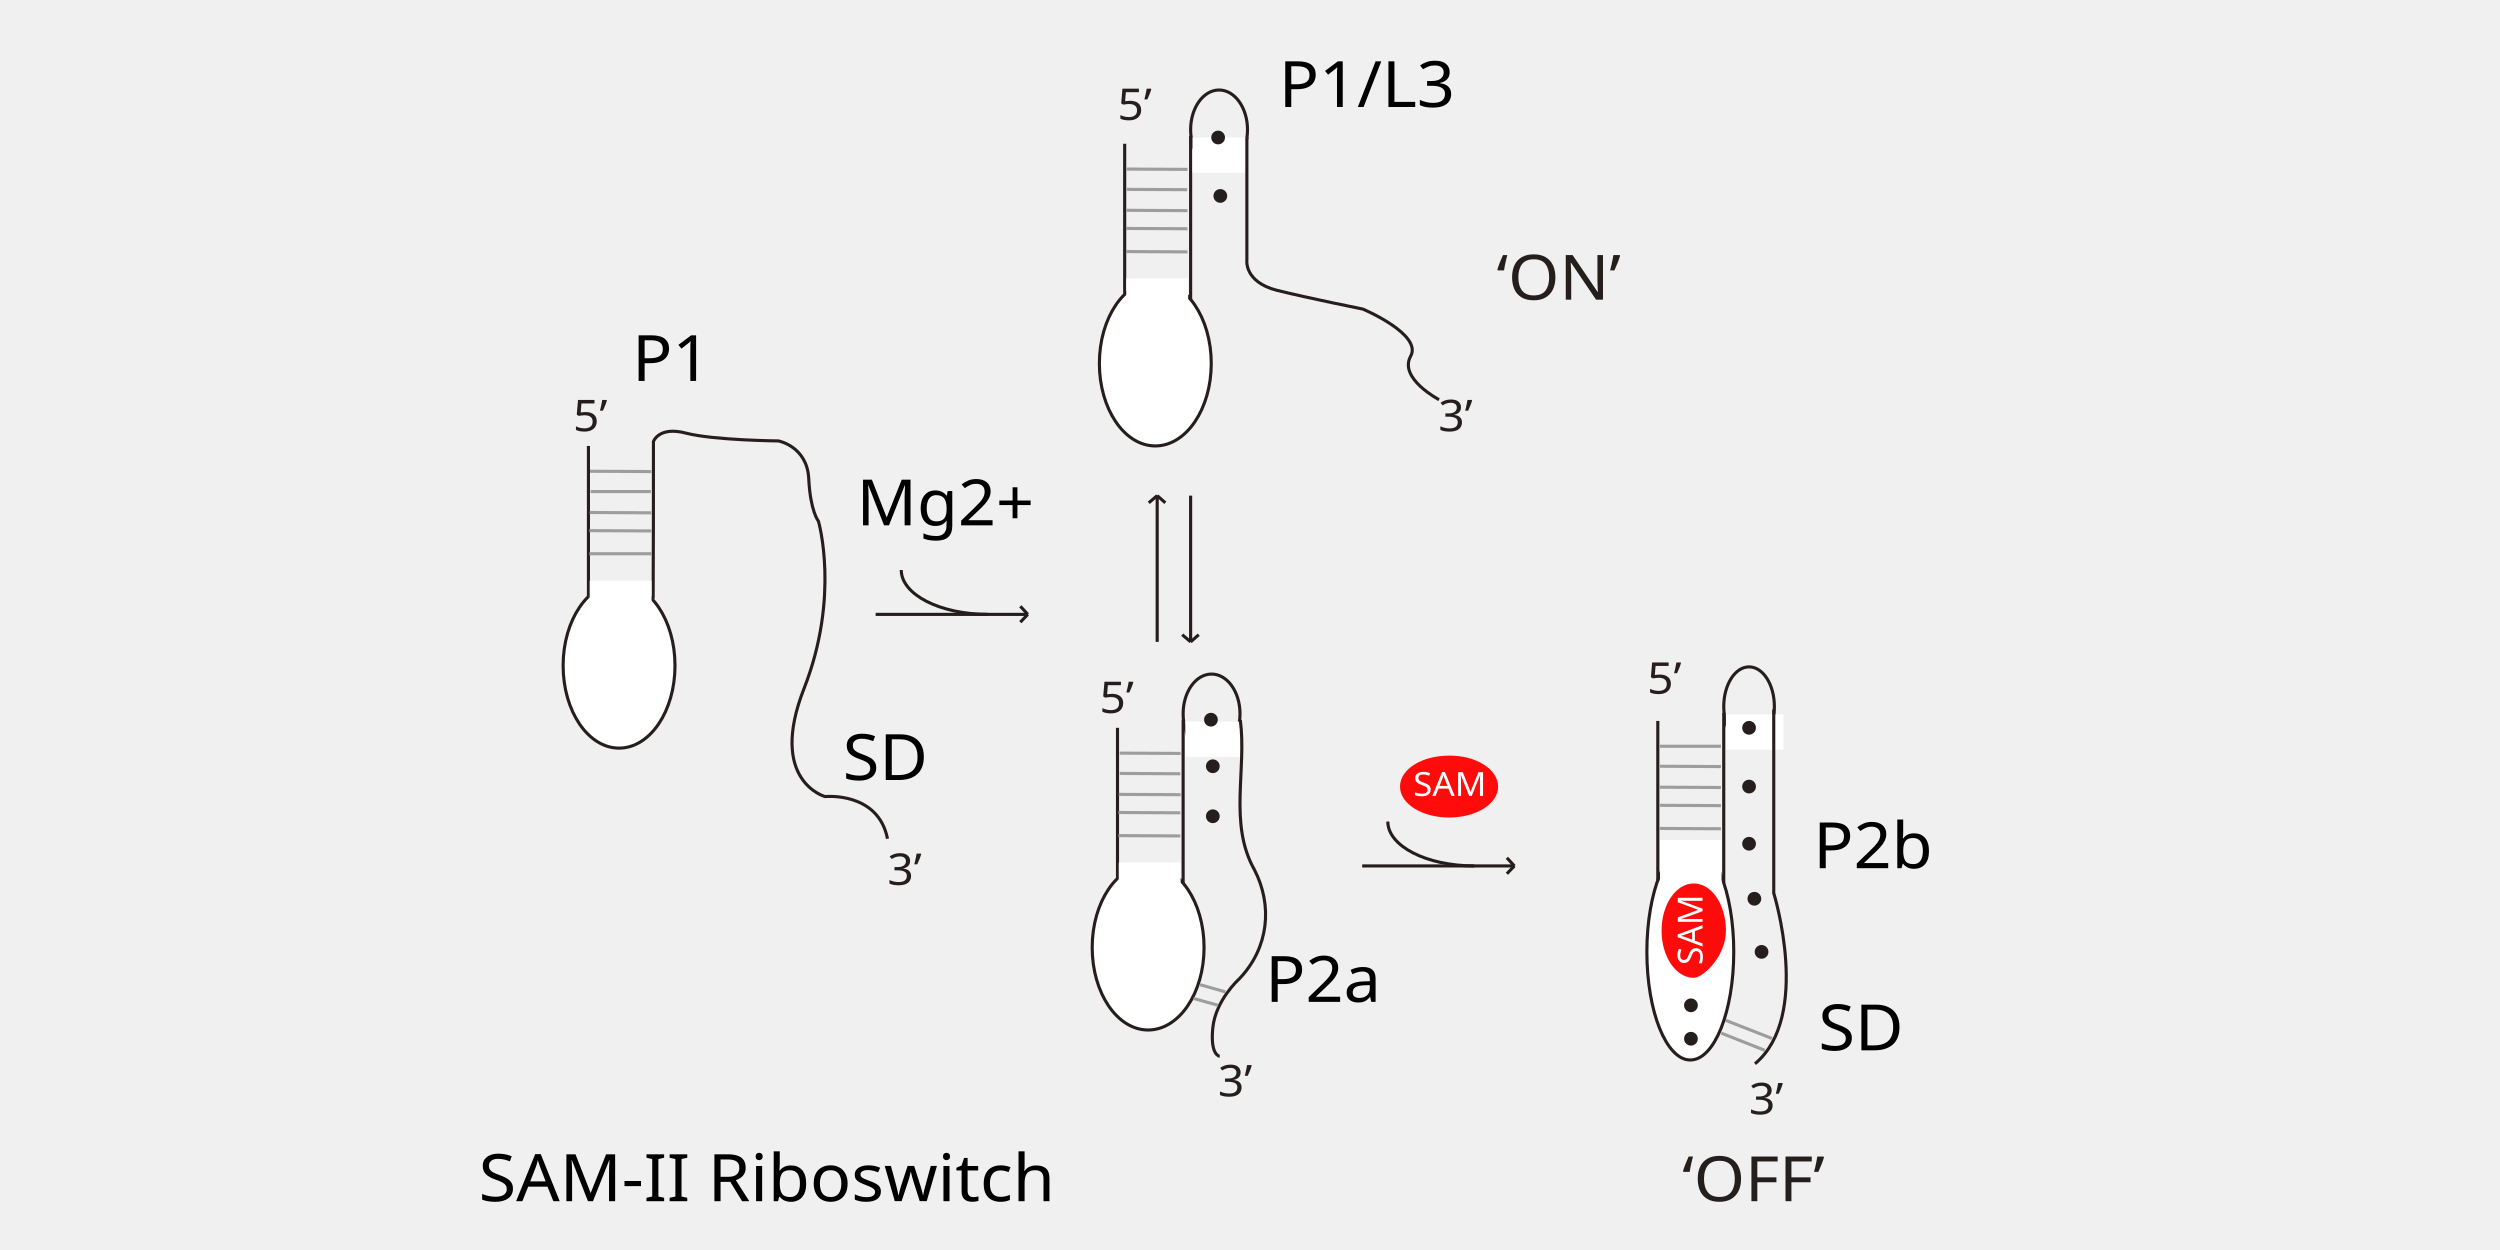
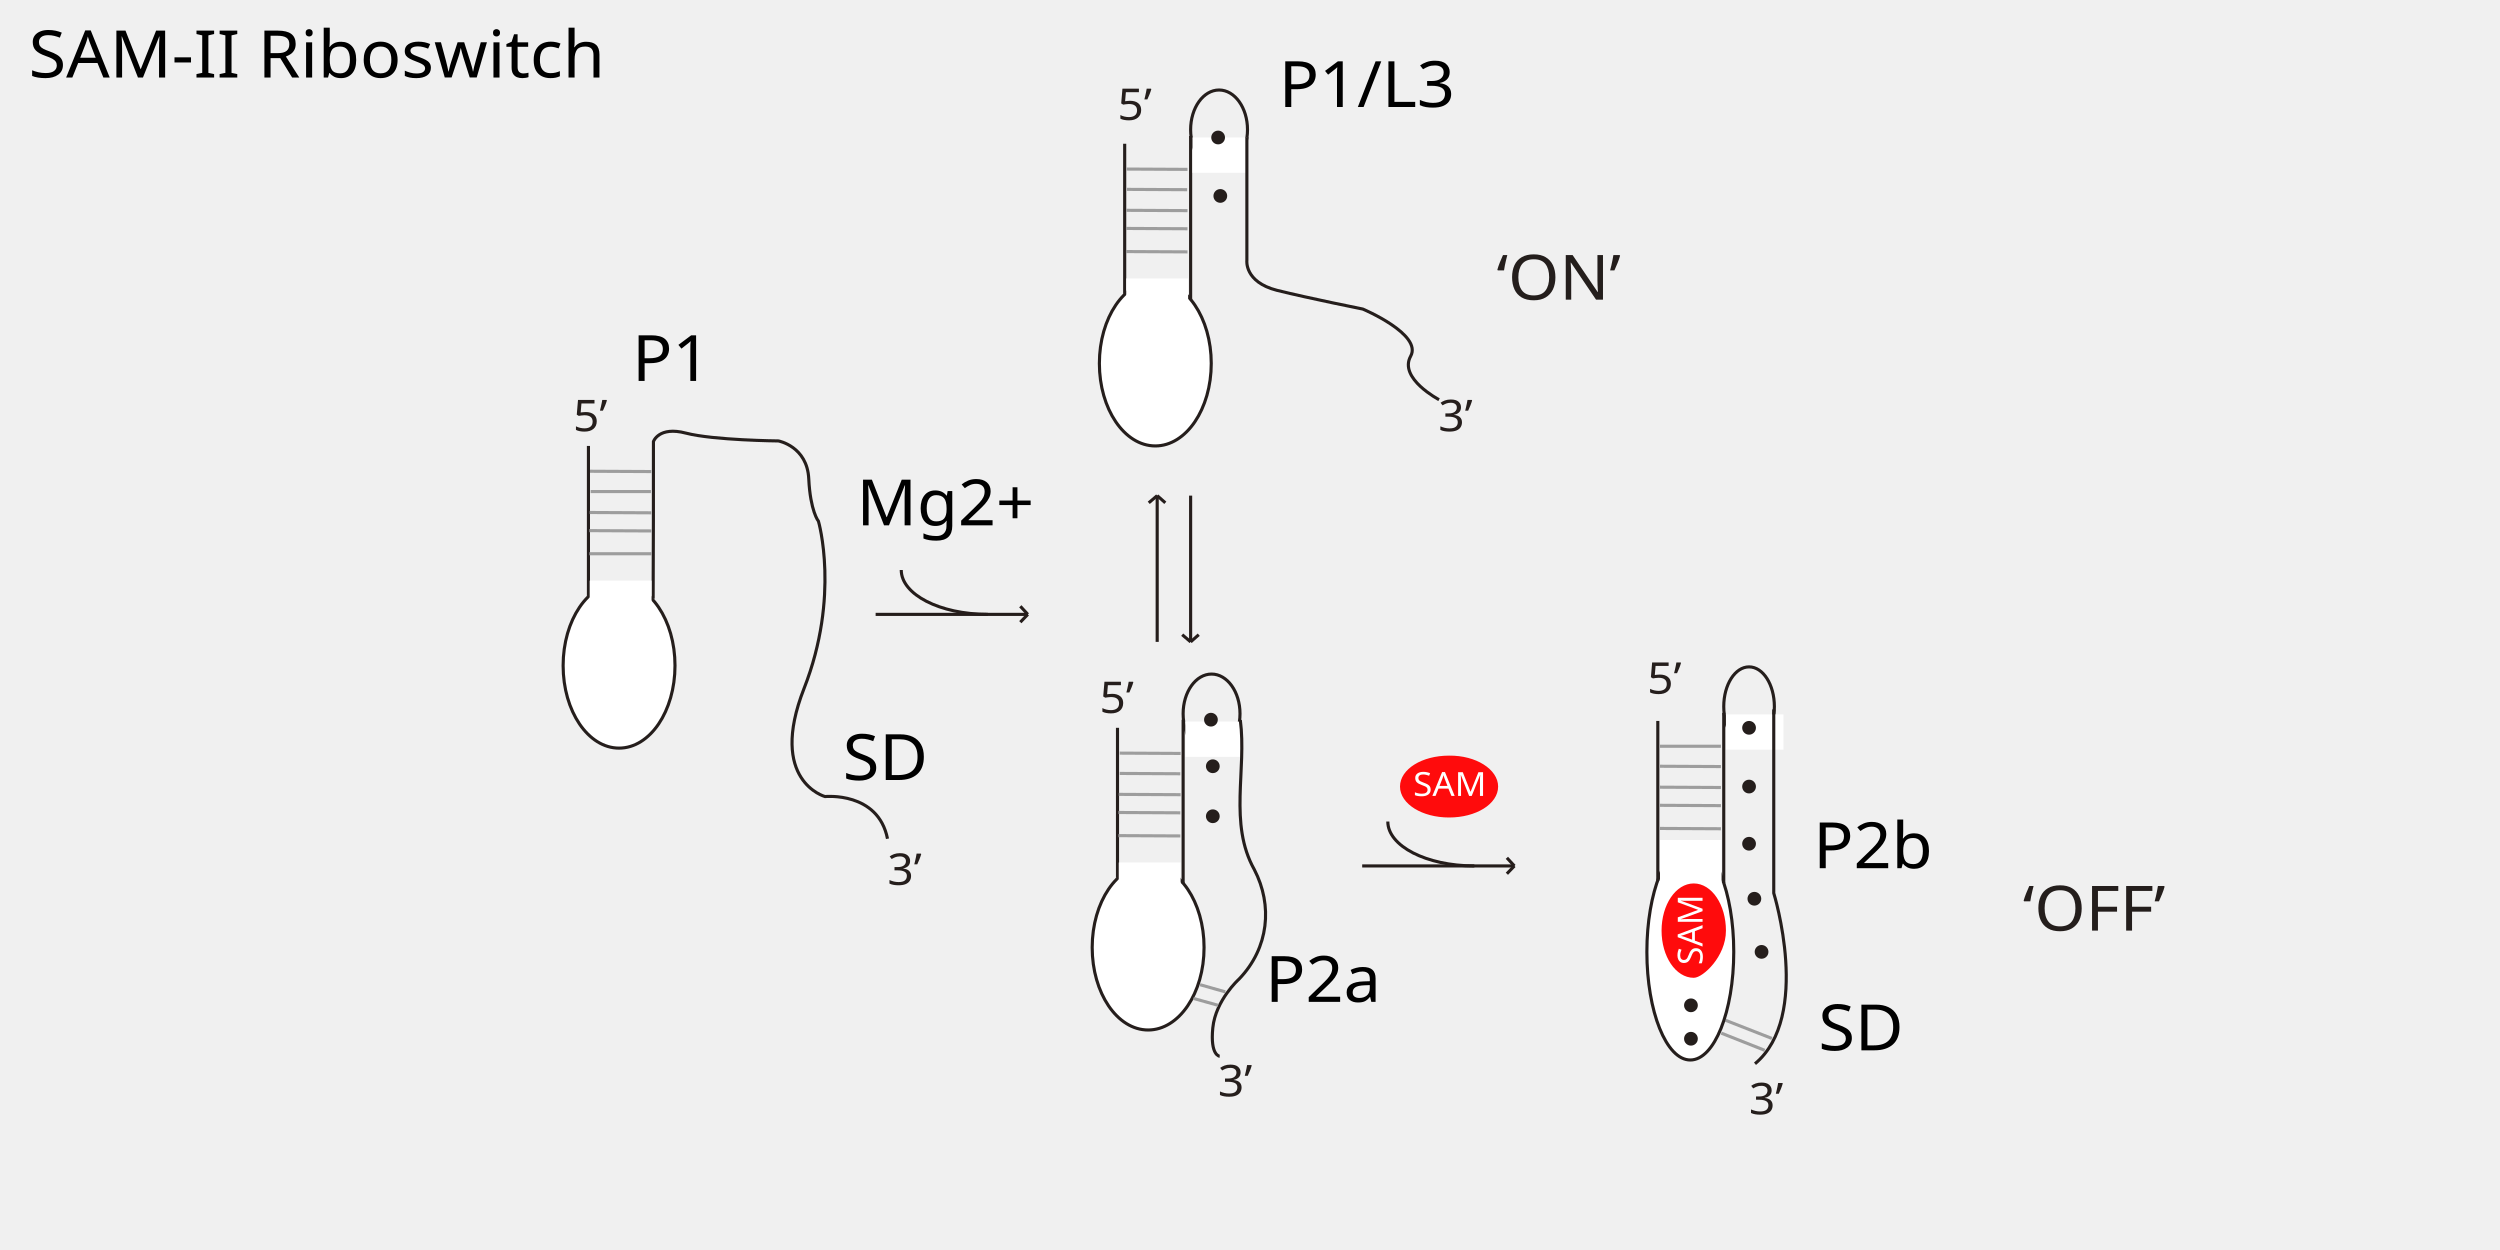
<svg xmlns="http://www.w3.org/2000/svg" version="1.1" id="图层_1" x="0px" y="0px" viewBox="0 0 800 400" style="enable-background:new 0 0 800 400;" xml:space="preserve">
  <style type="text/css">
	.st0{fill:none;stroke:#9D9D9D;}
	.st1{fill:#FFFFFF;stroke:#251E1C;stroke-miterlimit:10;}
	.st2{fill:none;stroke:#251E1C;}
	.st3{fill:#FFFFFF;}
	.st4{fill:none;stroke:#251D1B;stroke-miterlimit:10;}
	.st5{font-family:'ArialMT';}
	.st6{font-size:20.473px;}
	.st7{fill:#FF0B0C;stroke:#FF0B0C;stroke-miterlimit:10;}
	.st8{font-size:10.657px;}
	.st9{font-size:11.094px;}
	.st10{fill:#251E1C;}
	.st11{font-size:14px;}
	.st12{fill:#241E1C;}
	.st13{font-size:20px;}
	.st14{font-size:21px;}
</style>
  <line class="st0" x1="567" y1="332.3" x2="552.2" y2="326.5" />
  <ellipse class="st1" cx="198.1" cy="213" rx="17.9" ry="26.4" />
  <line class="st2" x1="188.3" y1="142.7" x2="188.3" y2="190.7" />
  <line class="st0" x1="208.4" y1="177.2" x2="188.6" y2="177.2" />
  <line class="st0" x1="208.4" y1="169.9" x2="188.6" y2="169.8" />
  <line class="st0" x1="208.4" y1="164.1" x2="188.7" y2="164" />
  <line class="st0" x1="208.3" y1="157.3" x2="189" y2="157.3" />
  <line class="st0" x1="208.4" y1="150.9" x2="188.8" y2="150.8" />
  <path class="st2" d="M209,191.6c0.1-16.7,0.1-33.3,0.1-50.3c0,0,1.7-5,10.4-2.7c8.8,2.3,29.6,2.5,29.6,2.5s9.2,1.7,9.7,12.1  c0.5,10.4,3.1,13.6,3.1,13.6s7,23.9-4.6,53.5s6.7,34.6,6.7,34.6s17-1.7,20,13.5" />
  <rect x="188.7" y="185.8" class="st3" width="19.8" height="7.5" />
  <line class="st4" x1="280.2" y1="196.6" x2="328.9" y2="196.6" />
  <line class="st4" x1="326.5" y1="199.1" x2="328.9" y2="196.6" />
  <line class="st4" x1="326.5" y1="194" x2="328.9" y2="196.6" />
  <path class="st4" d="M288.4,182.4c0,7.8,12.3,14.2,27.7,14.2" />
  <text transform="matrix(1.0409 0 0 1 274.1094 168.1064)" class="st5 st6">Mg2+</text>
  <ellipse class="st1" cx="369.7" cy="116.3" rx="17.9" ry="26.4" />
  <line class="st2" x1="359.9" y1="46" x2="359.9" y2="94" />
  <line class="st0" x1="380" y1="80.6" x2="360.3" y2="80.5" />
  <line class="st0" x1="380" y1="73.2" x2="360.3" y2="73.1" />
  <line class="st0" x1="380" y1="67.4" x2="360.4" y2="67.3" />
  <line class="st0" x1="379.9" y1="60.7" x2="360.6" y2="60.6" />
  <line class="st0" x1="380" y1="54.2" x2="360.5" y2="54.1" />
  <rect x="360.4" y="89.1" class="st3" width="19.8" height="7.5" />
  <line class="st2" x1="381" y1="95.8" x2="381" y2="43.5" />
  <ellipse class="st2" cx="390.1" cy="41.5" rx="9.1" ry="12.7" />
  <rect x="381.6" y="44" class="st3" width="17.5" height="11.3" />
  <path class="st2" d="M399,43.9v39.4c0,0-0.9,6.9,9.6,9.6c10.5,2.6,27.5,6,27.5,6s19.2,8.1,15.3,15.1c-3.9,7.1,9.1,13.9,9.1,13.9" />
  <ellipse class="st1" cx="367.4" cy="303.2" rx="17.9" ry="26.4" />
  <line class="st2" x1="357.6" y1="232.9" x2="357.6" y2="280.9" />
  <line class="st0" x1="377.7" y1="267.5" x2="357.9" y2="267.4" />
  <line class="st0" x1="377.7" y1="260.1" x2="357.9" y2="260" />
  <line class="st0" x1="377.8" y1="254.3" x2="358" y2="254.2" />
  <line class="st0" x1="377.7" y1="247.6" x2="358.3" y2="247.5" />
  <line class="st0" x1="377.8" y1="241.1" x2="358.3" y2="241" />
  <rect x="358" y="276" class="st3" width="19.8" height="7.5" />
  <line class="st2" x1="378.6" y1="282.7" x2="378.6" y2="230.3" />
  <ellipse class="st2" cx="387.7" cy="228.4" rx="9.1" ry="12.7" />
  <rect x="379.3" y="230.9" class="st3" width="17.5" height="11.3" />
  <path class="st2" d="M396.9,230.4c2.1,16-3.8,33.1,4.5,47.9c5.9,11.4,4.7,25-4.9,35c0,0-7.5,6.7-8.4,15.6s2.2,9.1,2.2,9.1" />
  <line class="st0" x1="389.8" y1="321.7" x2="381.9" y2="319.5" />
  <line class="st0" x1="392.1" y1="317.4" x2="384" y2="315.1" />
  <line class="st4" x1="435.9" y1="277.1" x2="484.6" y2="277.1" />
  <line class="st4" x1="482.2" y1="279.6" x2="484.6" y2="277.1" />
  <line class="st4" x1="482.2" y1="274.5" x2="484.6" y2="277.1" />
  <path class="st4" d="M444.1,262.9c0,7.8,12.3,14.2,27.7,14.2" />
  <path class="st7" d="M478.9,251.7c0,5.2-6.7,9.4-15.2,9.4c-8.4,0-15.2-4.2-15.2-9.4c0-5.2,6.7-9.4,15.2-9.4  C472.2,242.2,478.9,246.6,478.9,251.7z" />
  <text transform="matrix(1.0513 0 0 1 452.1982 254.7061)" class="st3 st5 st8">SAM</text>
  <ellipse class="st1" cx="540.9" cy="304.6" rx="13.9" ry="34.6" />
  <line class="st2" x1="530.5" y1="230.7" x2="530.5" y2="281.8" />
  <line class="st0" x1="550.7" y1="265.2" x2="530.9" y2="265.1" />
  <line class="st0" x1="550.7" y1="257.8" x2="530.9" y2="257.7" />
  <line class="st0" x1="550.7" y1="252" x2="531" y2="251.9" />
  <line class="st0" x1="550.7" y1="245.3" x2="531.2" y2="245.2" />
  <line class="st0" x1="550.7" y1="238.8" x2="531.1" y2="238.8" />
  <rect x="531.2" y="268.8" class="st3" width="19.7" height="13.6" />
  <line class="st2" x1="551.6" y1="282.5" x2="551.6" y2="228.1" />
  <ellipse class="st2" cx="559.7" cy="226.1" rx="8.1" ry="12.7" />
  <rect x="552.3" y="228.6" class="st3" width="18.4" height="11.3" />
  <path class="st7" d="M542,283.2c5.4,0,9.8,6.5,9.8,14.6s-7.2,14.6-9.8,14.6c-5.4,0-9.8-6.5-9.8-14.6S536.6,283.2,542,283.2z" />
-   <text transform="matrix(6.184466e-17 -0.9703 1 5.882465e-17 544.8164 308.8115)" class="st3 st5 st9">SAM</text>
+   <text transform="matrix(6.184466e-17 -0.9703 1 5.882465e-17 544.8164 308.8125)" class="st3 st5 st9">SAM</text>
  <path class="st10" d="M569.7,228.1" />
  <line class="st0" x1="564.7" y1="336.1" x2="550.8" y2="330.6" />
  <path class="st2" d="M567.6,227v58.8c0,0,12.2,39.4-6,54.6" />
  <ellipse class="st10" cx="387.5" cy="230.3" rx="2.2" ry="2.2" />
  <ellipse class="st10" cx="388.1" cy="245.2" rx="2.2" ry="2.2" />
  <ellipse class="st10" cx="388.1" cy="261.2" rx="2.2" ry="2.2" />
  <ellipse class="st10" cx="559.7" cy="251.7" rx="2.2" ry="2.2" />
  <ellipse class="st10" cx="559.7" cy="232.9" rx="2.2" ry="2.2" />
  <ellipse class="st10" cx="559.7" cy="270" rx="2.2" ry="2.2" />
  <ellipse class="st10" cx="561.4" cy="287.6" rx="2.2" ry="2.2" />
  <ellipse class="st10" cx="563.7" cy="304.6" rx="2.2" ry="2.2" />
  <text transform="matrix(1.0513 0 0 1 183.3848 137.9766)" class="st10 st5 st11">5’</text>
  <text transform="matrix(1.0513 0 0 1 357.6016 38.376)" class="st10 st5 st11">5’</text>
  <text transform="matrix(1.0513 0 0 1 351.8467 228.1484)" class="st10 st5 st11">5’</text>
  <text transform="matrix(1.0513 0 0 1 527.1064 221.9834)" class="st10 st5 st11">5’</text>
  <text transform="matrix(1.0513 0 0 1 283.9717 283.1514)" class="st10 st5 st11">3’</text>
  <text transform="matrix(1.0513 0 0 1 460.2598 137.9766)" class="st10 st5 st11">3’</text>
  <text transform="matrix(1.0513 0 0 1 389.7324 350.8145)" class="st10 st5 st11">3’</text>
  <text transform="matrix(1.0513 0 0 1 559.6641 356.5576)" class="st10 st5 st11">3’</text>
  <text transform="matrix(1.0409 0 0 1 202.292 121.9058)" class="st5 st6">P1</text>
  <text transform="matrix(1.0409 0 0 1 409.2207 34.2368)" class="st5 st6">P1/L3</text>
  <text transform="matrix(1.0409 0 0 1 404.875 320.5947)" class="st5 st6">P2a</text>
  <text transform="matrix(1.0409 0 0 1 580.252 277.8174)" class="st5 st6">P2b</text>
  <ellipse class="st10" cx="389.8" cy="44" rx="2.2" ry="2.2" />
  <ellipse class="st10" cx="390.5" cy="62.7" rx="2.2" ry="2.2" />
  <text transform="matrix(1.0409 0 0 1 269.6816 249.5986)" class="st5 st6">SD</text>
  <text transform="matrix(1.0409 0 0 1 581.8857 336.0967)" class="st5 st6">SD</text>
-   <text transform="matrix(1.0513 0 0 1 538.3164 384.3779)" class="st12 st5 st13">‘OFF’</text>
+   <text transform="matrix(1.0513 0 0 1 647.3164 297.8)" class="st12 st5 st13">‘OFF’</text>
  <text transform="matrix(1.0513 0 0 1 478.9072 95.8936)" class="st12 st5 st13">‘ON’</text>
  <line class="st4" x1="381" y1="158.6" x2="381" y2="205.4" />
  <line class="st4" x1="378.3" y1="203.1" x2="381" y2="205.4" />
  <line class="st4" x1="383.6" y1="203.1" x2="381" y2="205.4" />
  <line class="st4" x1="370.3" y1="205.4" x2="370.3" y2="158.6" />
  <line class="st4" x1="372.9" y1="160.9" x2="370.3" y2="158.6" />
  <line class="st4" x1="367.6" y1="160.9" x2="370.3" y2="158.6" />
  <ellipse class="st10" cx="541.1" cy="332.4" rx="2.2" ry="2.2" />
  <ellipse class="st10" cx="541.1" cy="321.7" rx="2.2" ry="2.2" />
-   <text transform="matrix(1.0409 0 0 1 153.1626 384.3779)" class="st5 st14">SAM-II Riboswitch</text>
+   <text transform="matrix(1.0409 0 0 1 9.1626 24.8)" class="st5 st14">SAM-II Riboswitch</text>
</svg>
